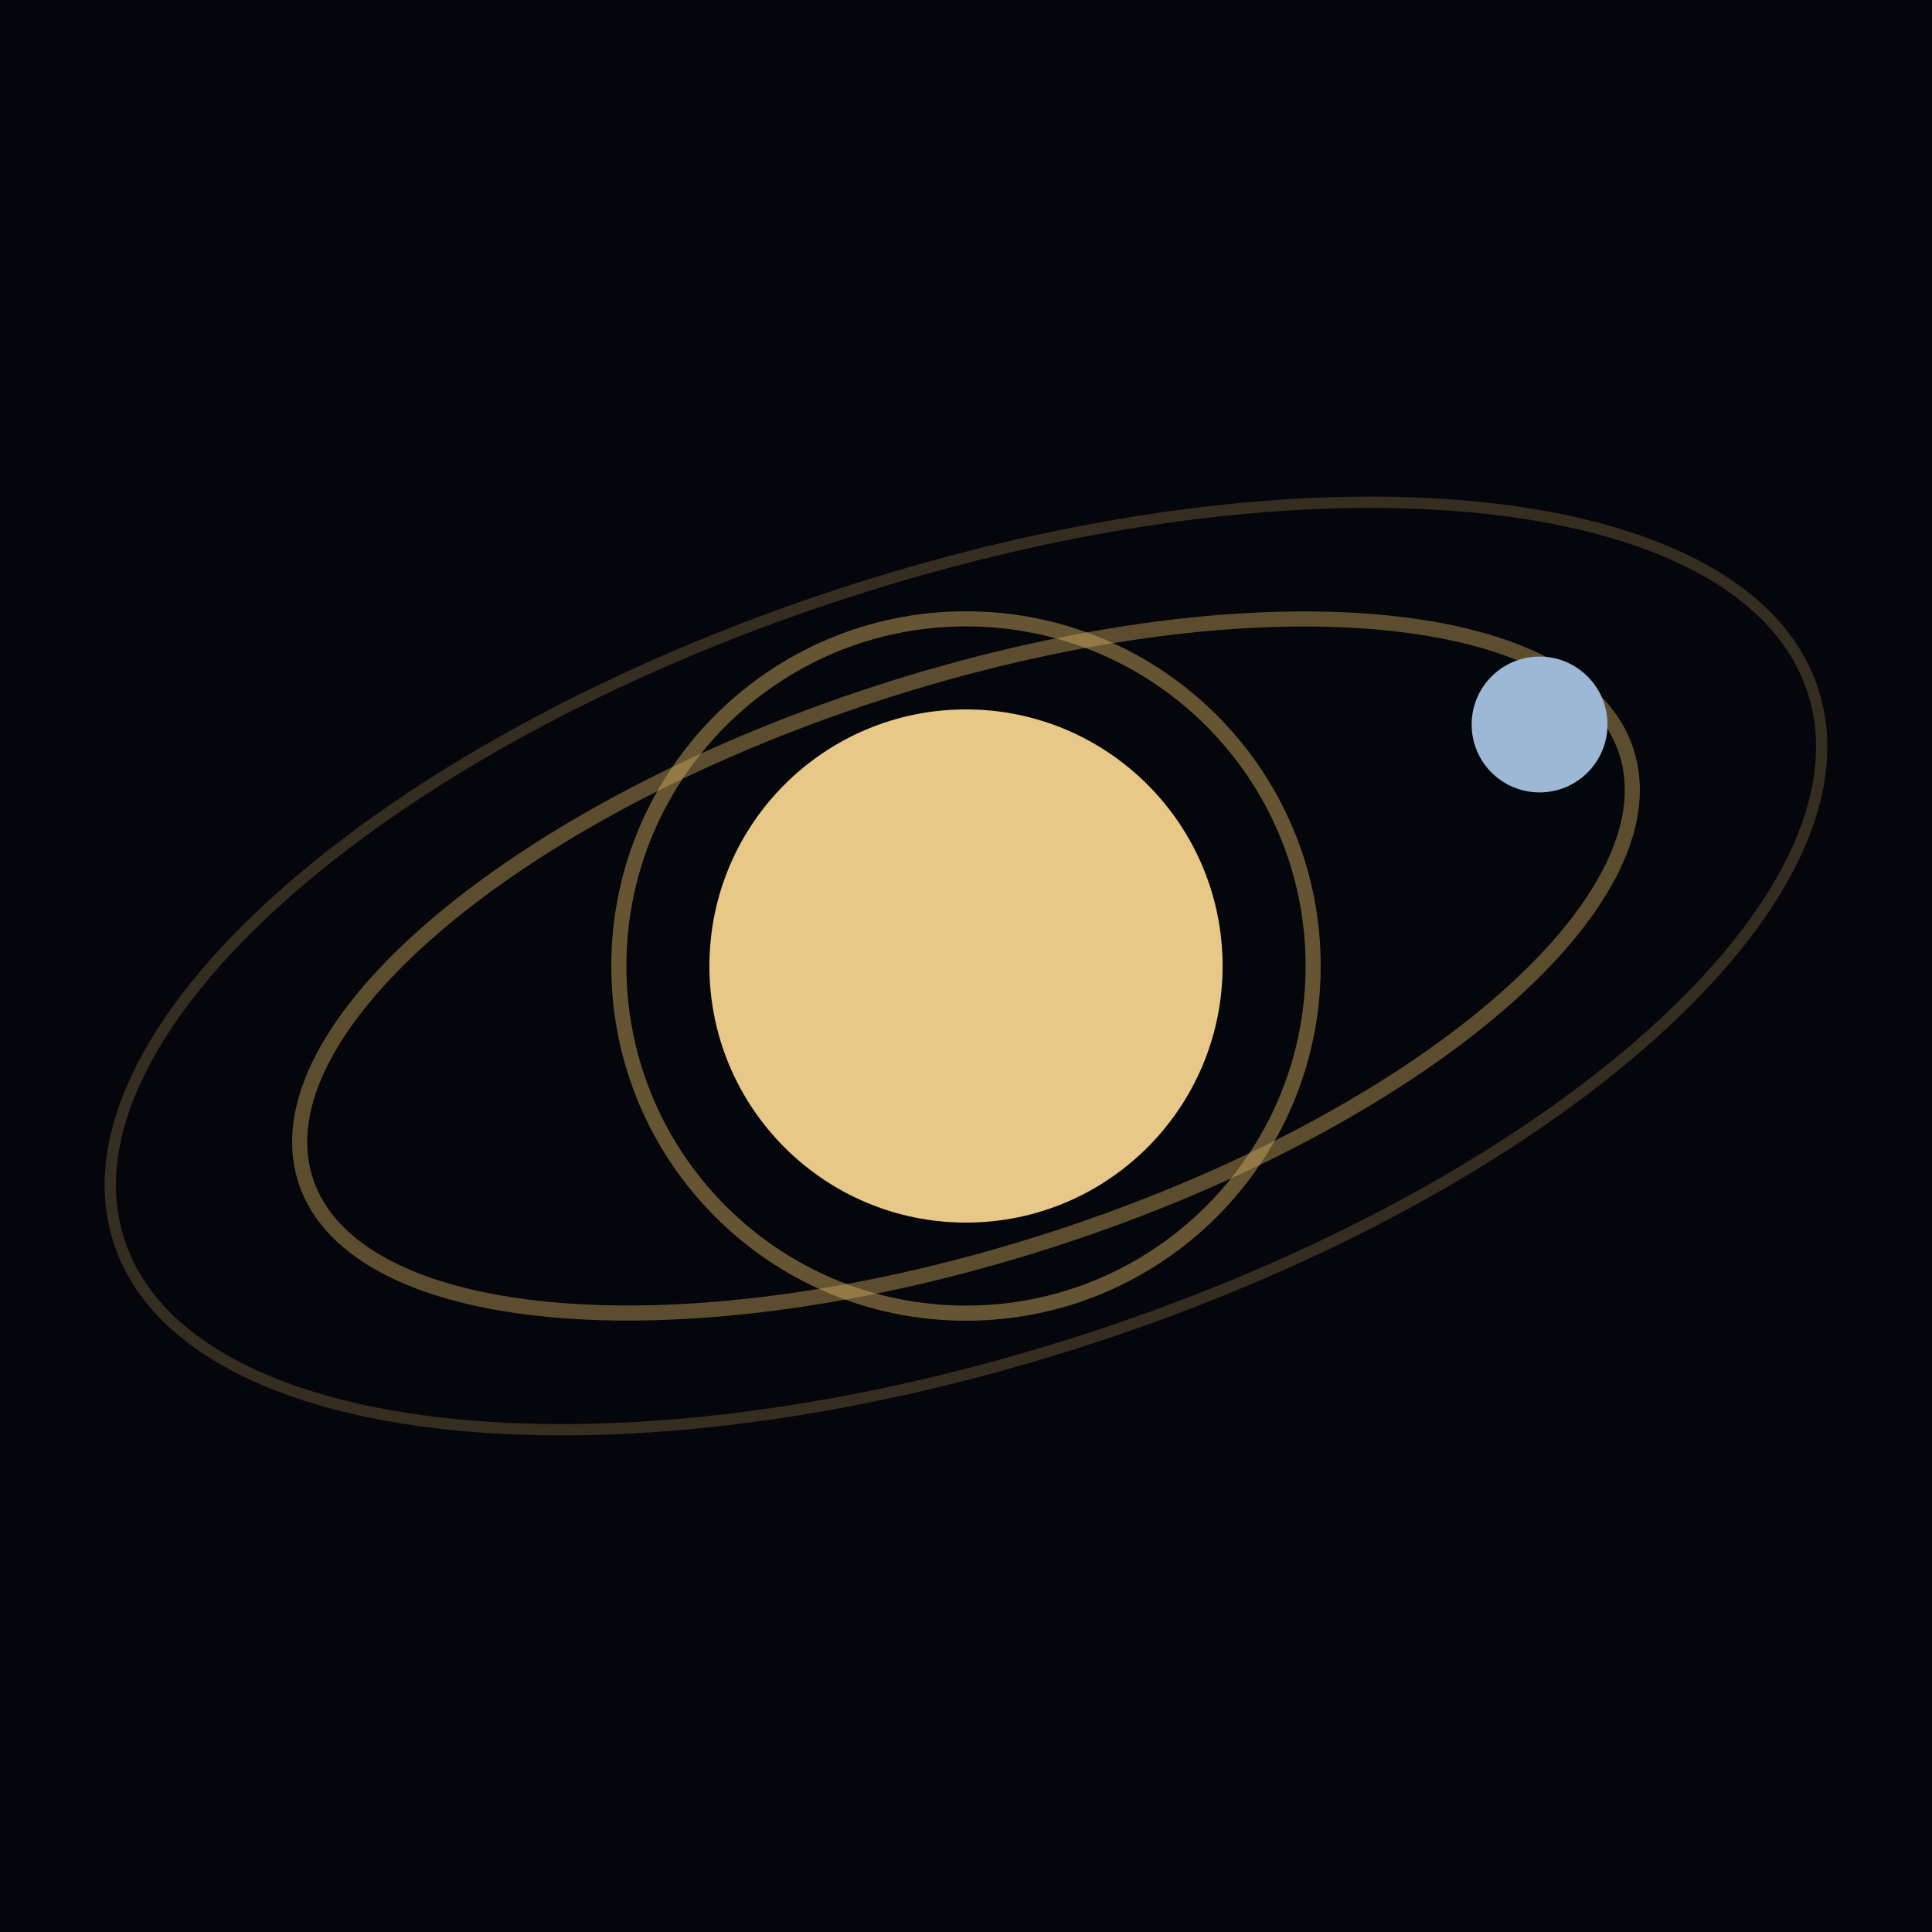
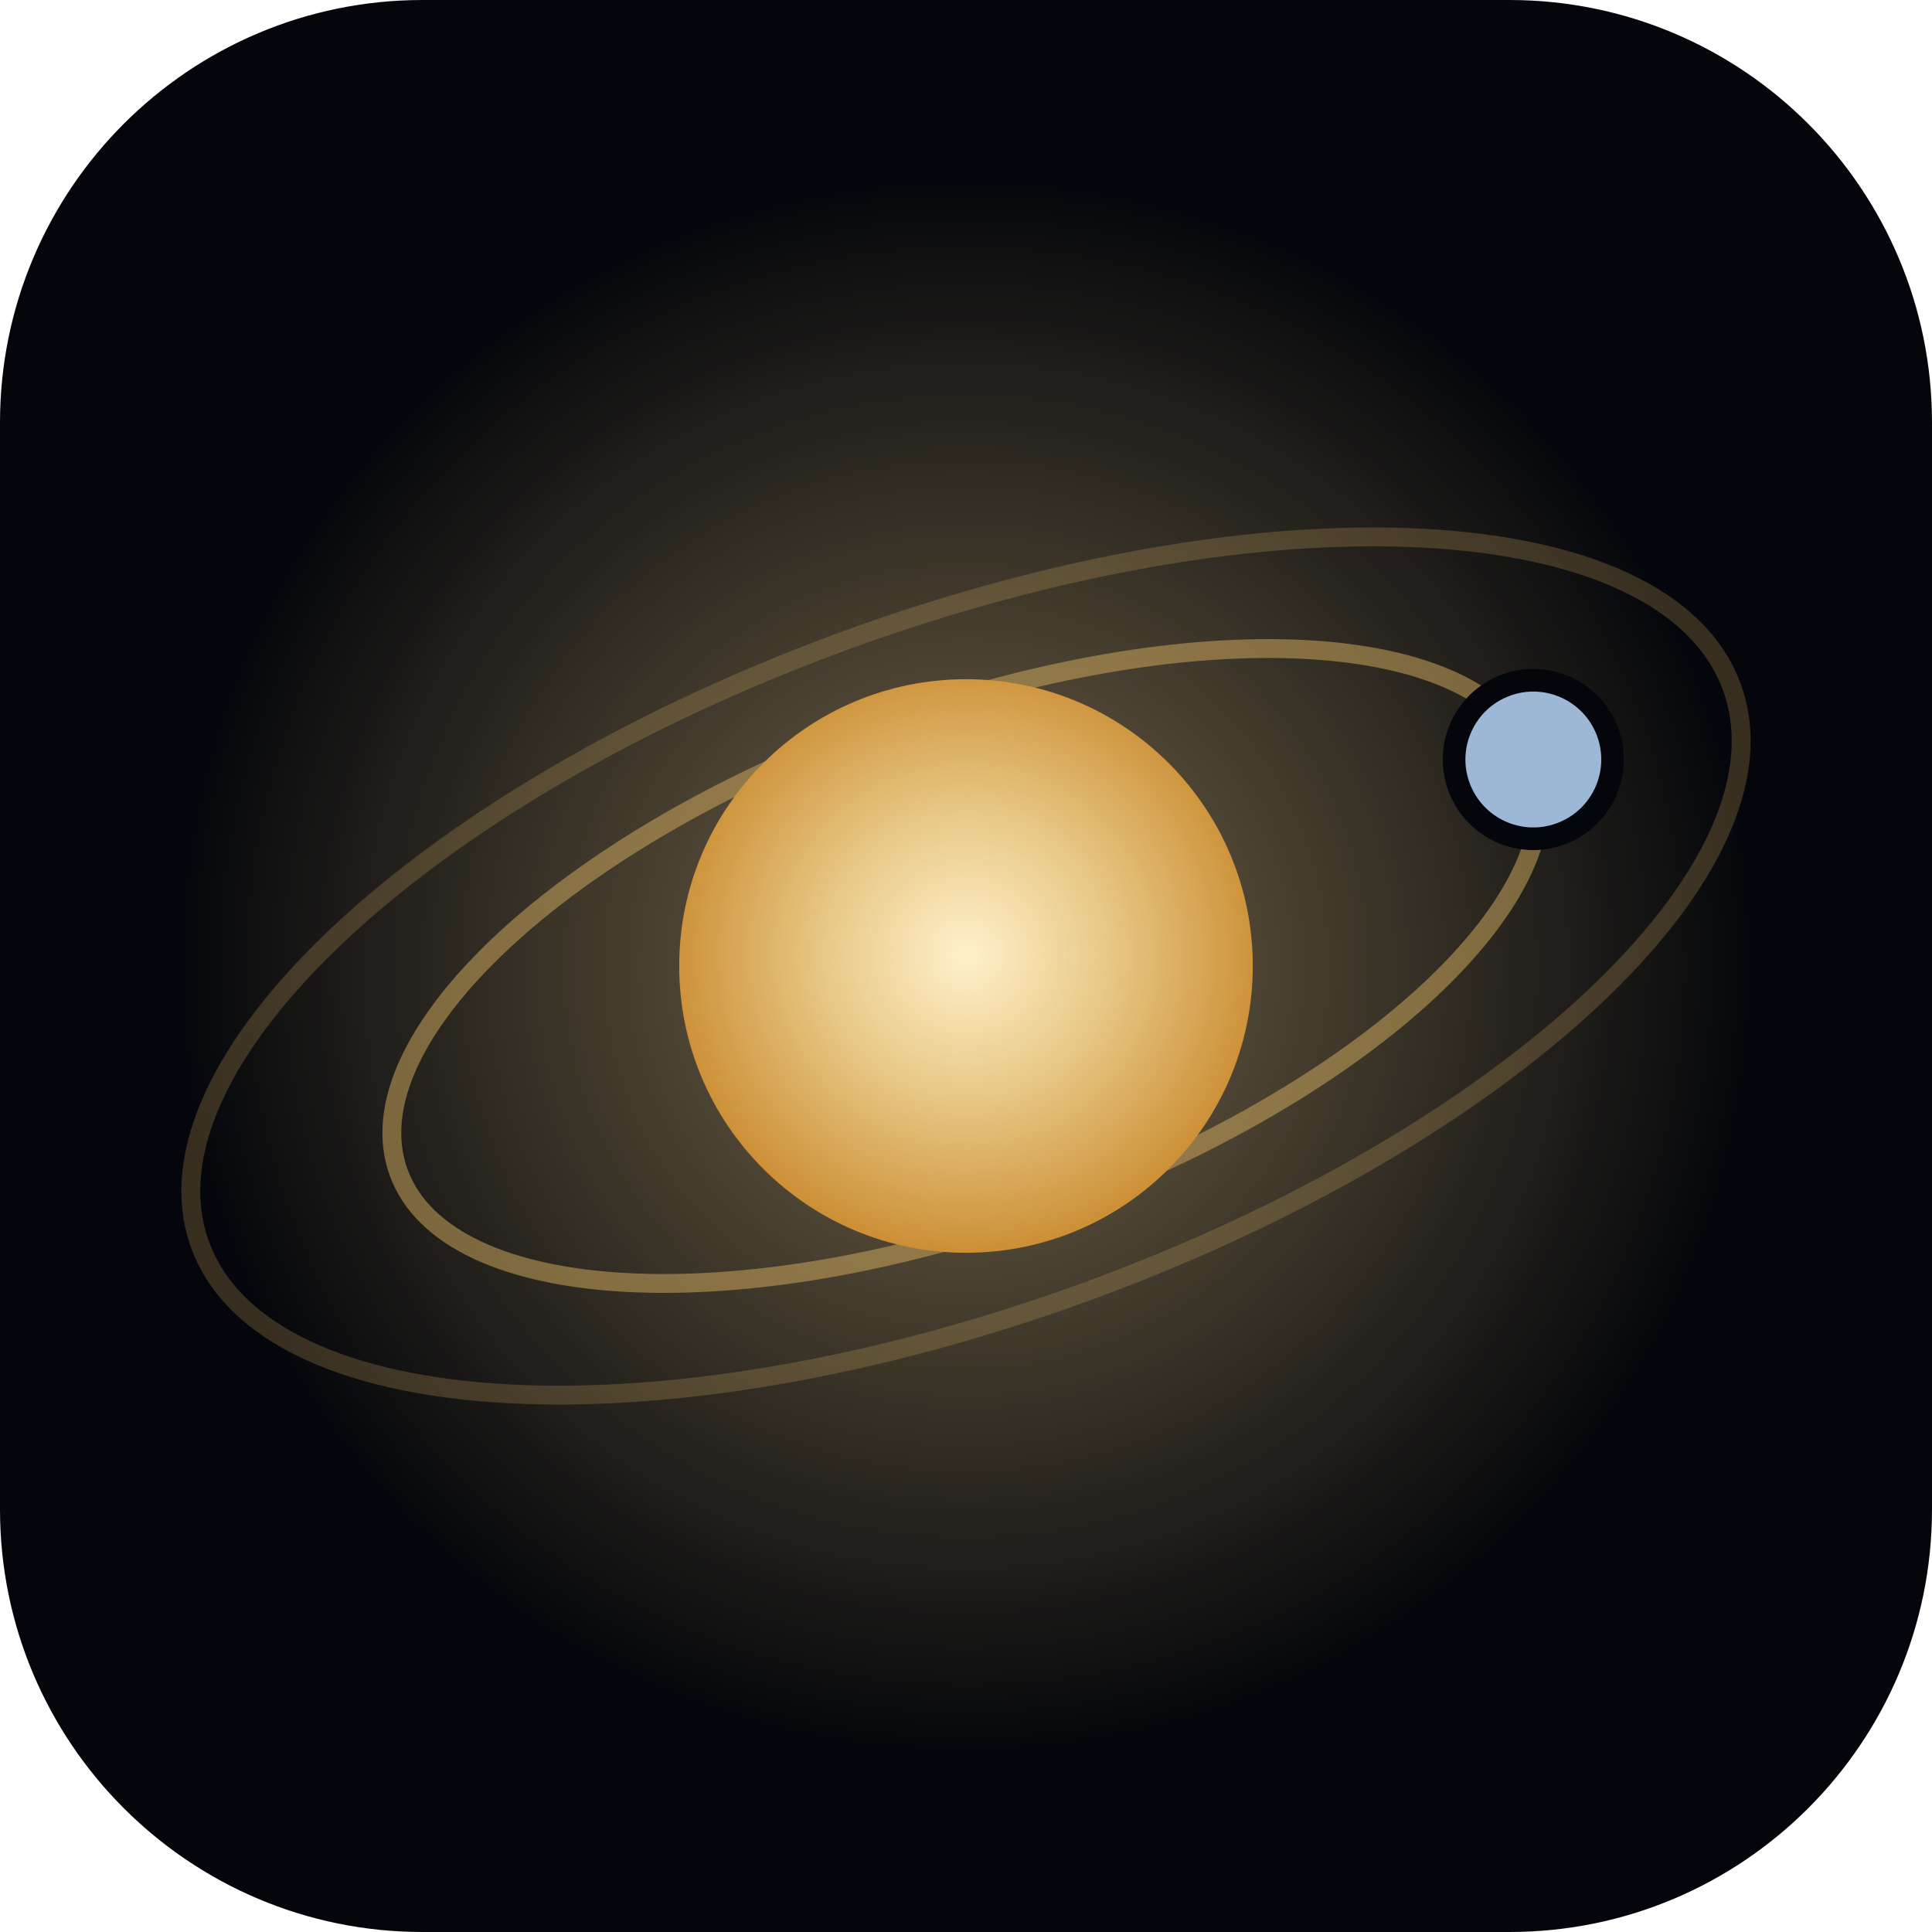
<svg xmlns="http://www.w3.org/2000/svg" viewBox="0 0 256 256">
-   <rect width="256" height="256" fill="#04060b" />
-   <circle cx="128" cy="128" r="34" fill="#e8c886" />
-   <circle cx="128" cy="128" r="46" fill="none" stroke="#c9a45c" stroke-opacity=".5" stroke-width="2" />
-   <ellipse cx="128" cy="128" rx="92" ry="38" fill="none" stroke="#c9a45c" stroke-opacity=".45" stroke-width="2" transform="rotate(-18 128 128)" />
-   <circle cx="204" cy="96" r="9" fill="#9db8d6" />
-   <ellipse cx="128" cy="128" rx="118" ry="52" fill="none" stroke="#c9a45c" stroke-opacity=".25" stroke-width="1.5" transform="rotate(-18 128 128)" />
+   <defs>
+     <radialGradient id="sun" cx="50%" cy="48%" r="55%">
+       <stop offset="0%" stop-color="#fff1cb" />
+       <stop offset="45%" stop-color="#e8c886" />
+       <stop offset="100%" stop-color="#c9882c" />
+     </radialGradient>
+     <radialGradient id="glow" cx="50%" cy="50%" r="50%">
+       <stop offset="0%" stop-color="#e8c886" stop-opacity=".5" />
+       <stop offset="100%" stop-color="#e8c886" stop-opacity="0" />
+     </radialGradient>
+   </defs>
+   <rect width="256" height="256" rx="56" fill="#04060b" />
+   <circle cx="128" cy="128" r="104" fill="url(#glow)" />
+   <g transform="rotate(-20 128 128)">
+     <ellipse cx="128" cy="128" rx="108" ry="46" fill="none" stroke="#c9a45c" stroke-opacity=".26" stroke-width="2.5" />
+     <ellipse cx="128" cy="128" rx="80" ry="34" fill="none" stroke="#c9a45c" stroke-opacity=".55" stroke-width="2.5" />
+   </g>
+   <circle cx="128" cy="128" r="38" fill="url(#sun)" />
+   <g transform="rotate(-20 128 128)">
+     <circle cx="208" cy="128" r="12" fill="#04060b" />
+     <circle cx="208" cy="128" r="9" fill="#9db8d6" />
+   </g>
</svg>
